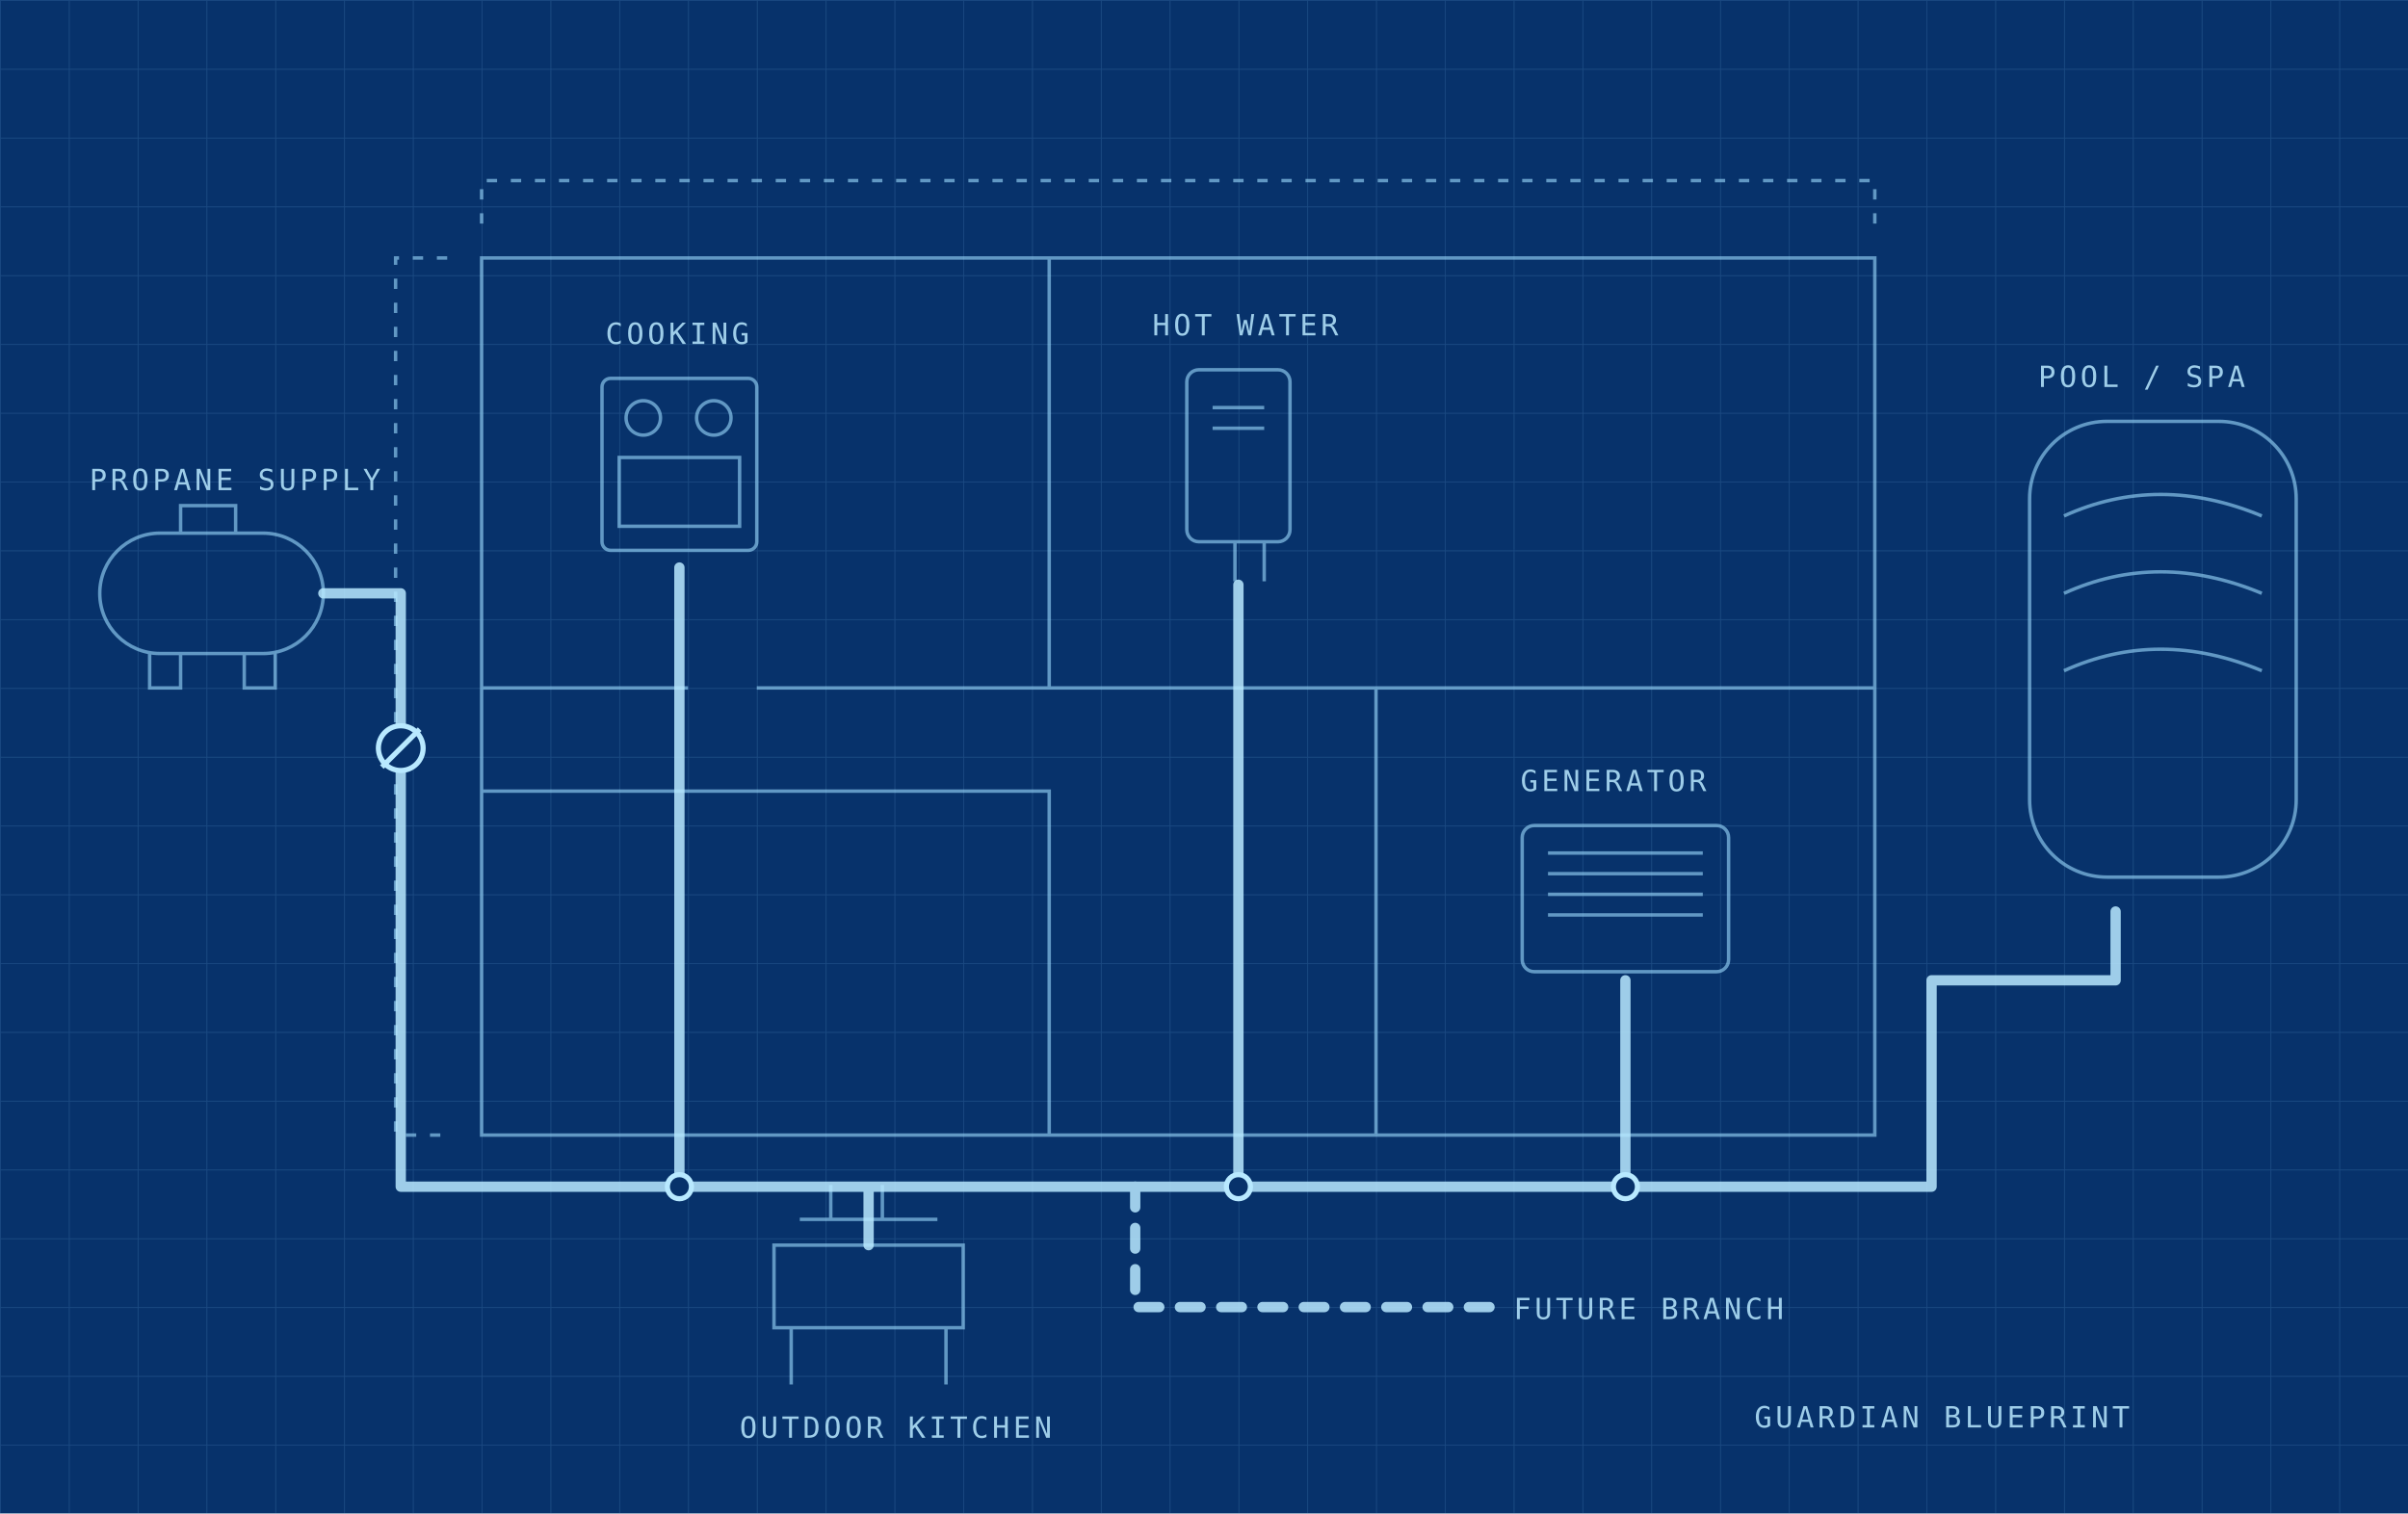
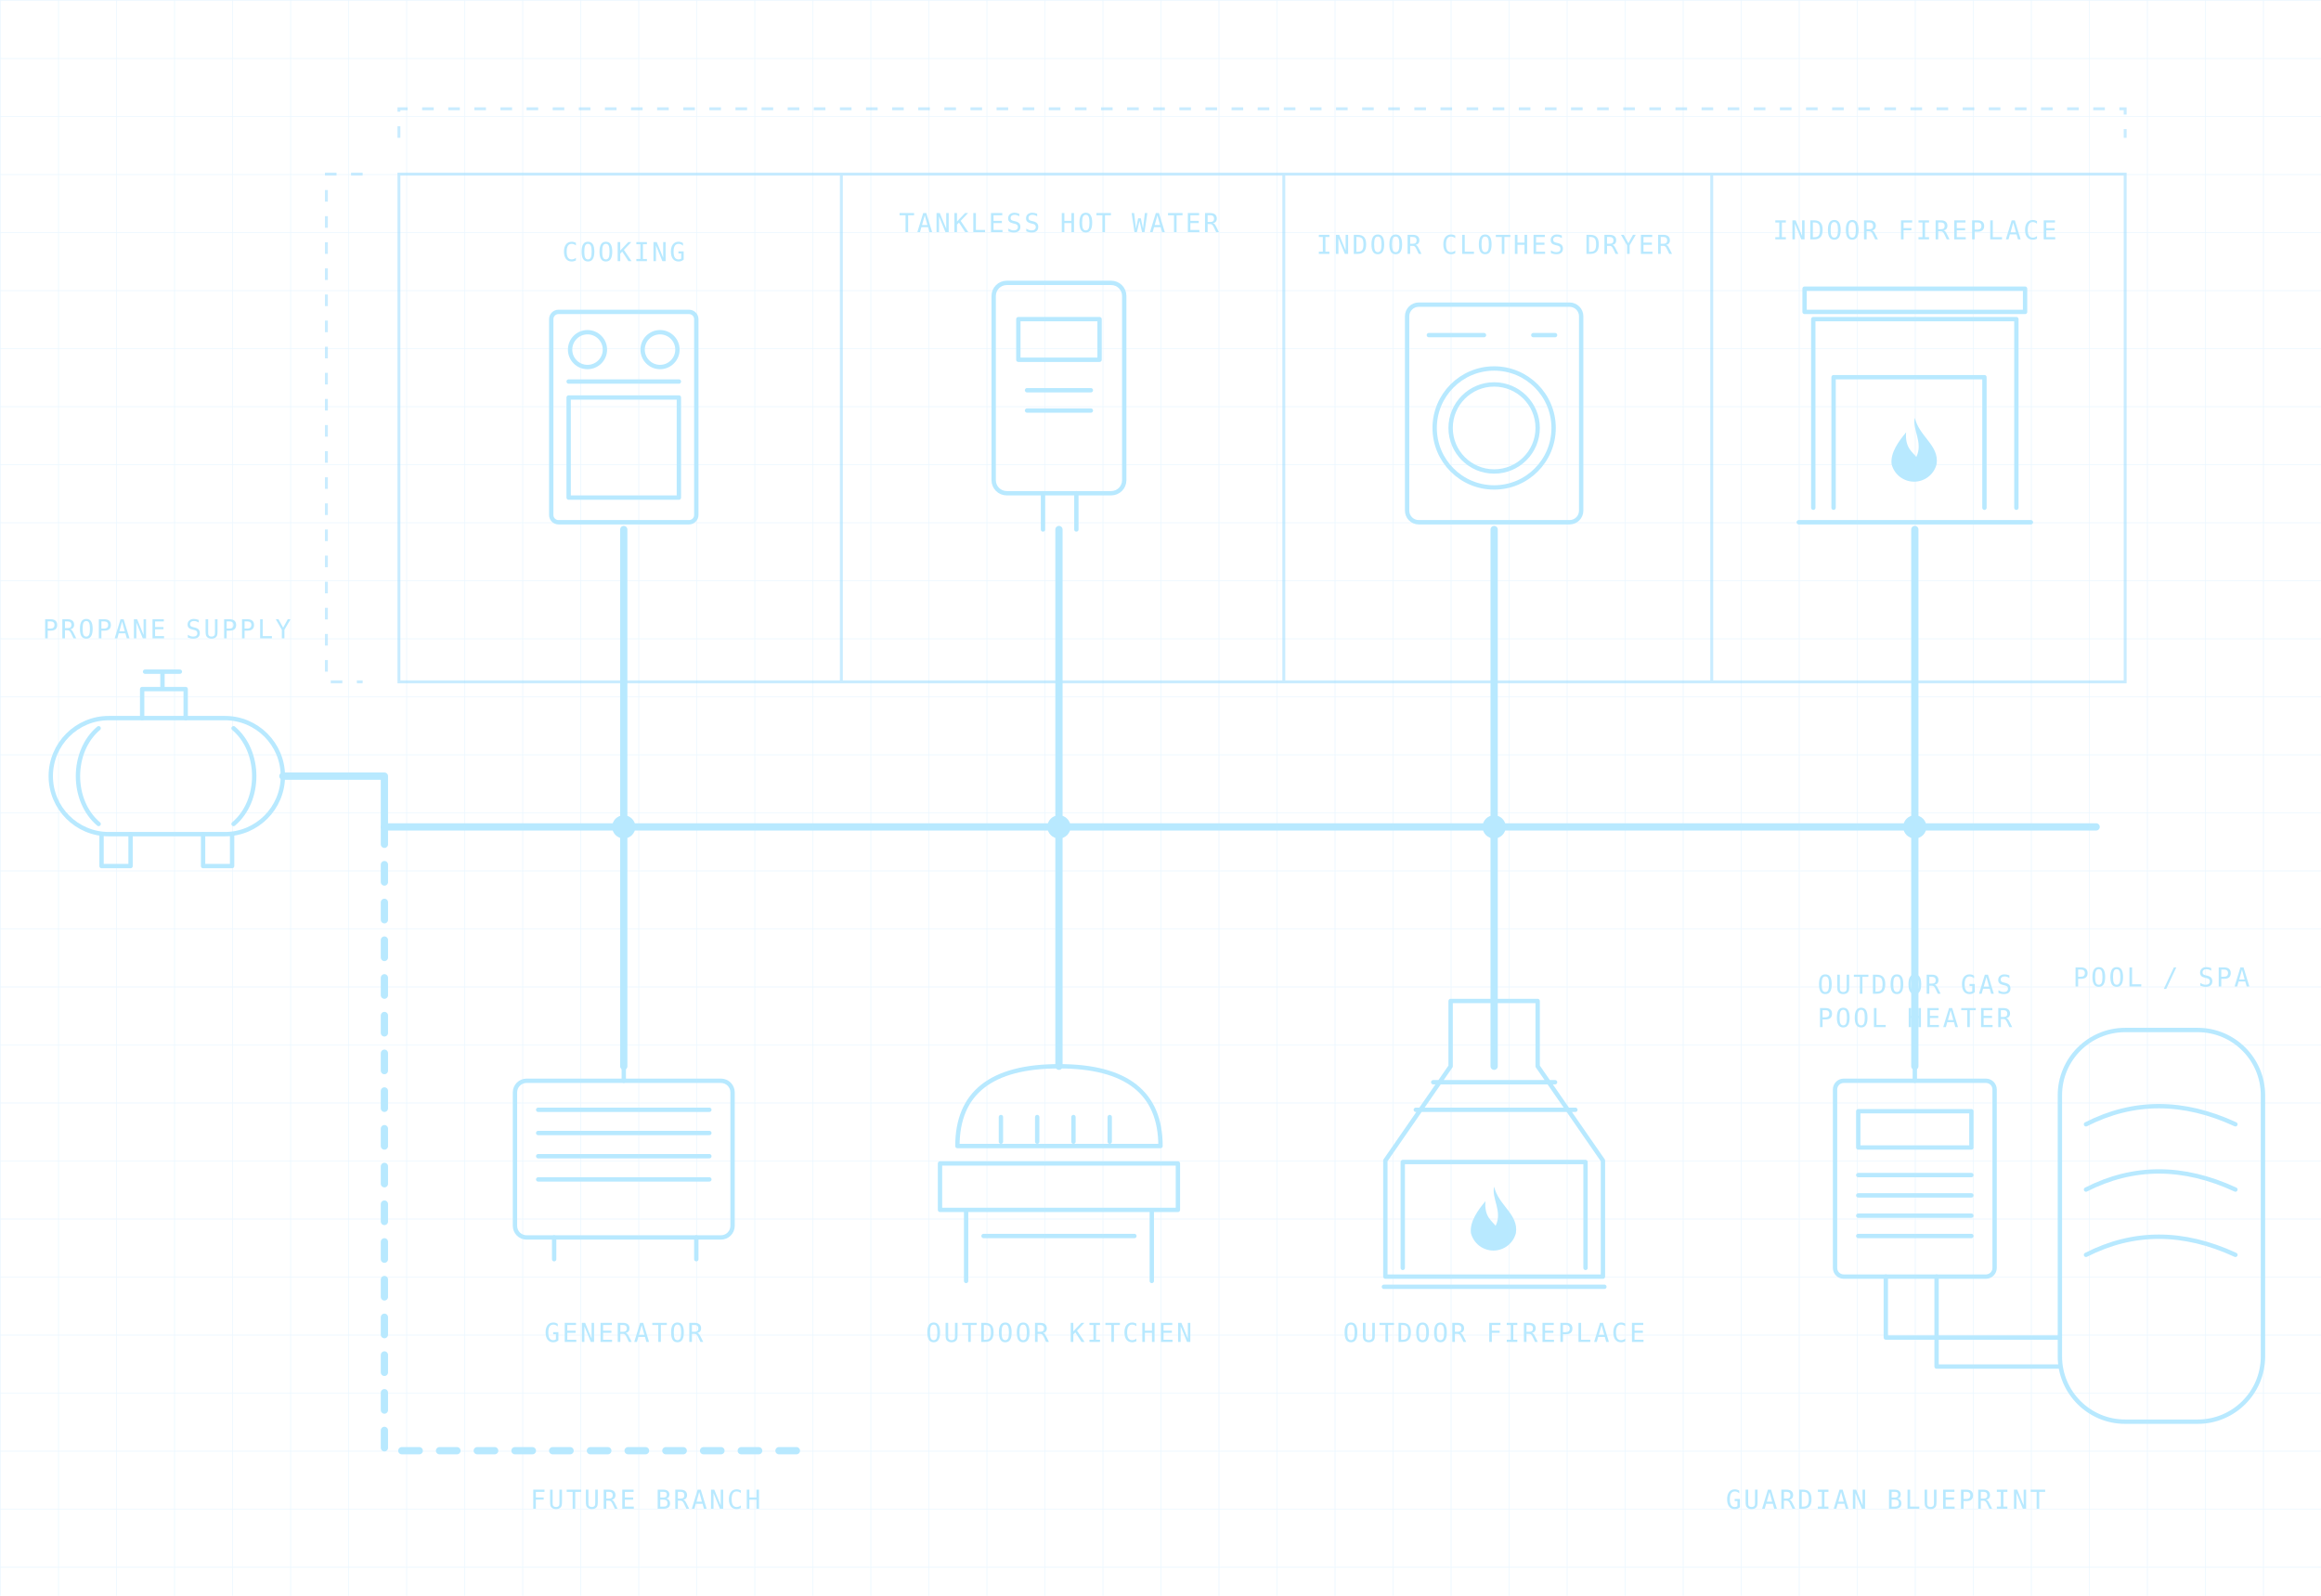
- <svg xmlns="http://www.w3.org/2000/svg" viewBox="0 0 1400 880" fill="none">
+ <svg xmlns="http://www.w3.org/2000/svg" viewBox="0 0 1600 1100" fill="none">
  <defs>
    <pattern id="grid" width="40" height="40" patternUnits="userSpaceOnUse">
-       <path d="M40 0H0v40" stroke="#87caff" stroke-opacity=".15" />
+       <path d="M40 0H0v40" stroke="#87caff" stroke-opacity=".16" />
    </pattern>
+     <g id="flame">
+       <path d="M0-24C3-11 17-5 15 8A16 16 0 0 1-16 8C-17 0-11-8-6-14C-7-3-1 0 1 3C6-7-2-16 0-24Z" fill="#b8e9ff" stroke="none" />
+     </g>
  </defs>
-   <path fill="#07326b" d="M0 0h1400v880H0z" />
-   <path fill="url(#grid)" d="M0 0h1400v880H0z" />
-   <g stroke="#9ddcff" stroke-width="2" opacity=".6">
-     <path d="M280 150h810v510H280zM610 150v250h480M280 460h330v200M800 400v260M280 400h120M440 400h170" />
-     <path d="M280 130v-25h810v25M260 150h-30v510h30" stroke-dasharray="6 8" />
-     <rect x="58" y="310" width="130" height="70" rx="35" />
-     <path d="M105 310v-16h32v16m-50 70v20h18v-20m37 0v20h18v-20" />
-     <rect x="350" y="220" width="90" height="100" rx="5" />
-     <circle cx="374" cy="243" r="10" />
-     <circle cx="415" cy="243" r="10" />
-     <path d="M360 266h70v40h-70z" />
-     <rect x="690" y="215" width="60" height="100" rx="7" />
-     <path d="M705 237h30m-30 12h30m-17 66v23m17-23v23" />
-     <rect x="885" y="480" width="120" height="85" rx="7" />
-     <path d="M900 496h90m-90 12h90m-90 12h90m-90 12h90" />
-     <rect x="1180" y="245" width="155" height="265" rx="45" />
-     <path d="M1200 300q55-25 115 0m-115 45q55-25 115 0m-115 45q55-25 115 0" />
-     <path d="M450 724h110v48H450zm10 48v33m90-33v33m-85-96h80m-62-20v20m30-20v20" />
+   <path fill="url(#grid)" d="M0 0h1600v1100H0z" />
+   <g stroke="#9ddcff" stroke-width="2" stroke-opacity=".55">
+     <path d="M275 120h1190v350H275zM580 120v350M885 120v350M1180 120v350" />
+     <path d="M275 95v-20h1190v20M250 120h-25v350h25" stroke-dasharray="8 10" />
  </g>
-   <g stroke="#b8e9ff" stroke-width="6" stroke-linecap="round" stroke-linejoin="round" opacity=".85">
-     <path d="M188 345h45v345h890V570h107V530M395 330v360m325-350v350m225-120v120M505 690v34" />
-     <path d="M660 690v70h210" stroke-dasharray="12 12" />
+   <g stroke="#b8e9ff" stroke-width="5" stroke-linecap="round" stroke-linejoin="round">
+     <path d="M195 535h70v35h1180M430 570V365M730 570V365M1030 570V365M1320 570V365M430 570v165M730 570v165M1030 570v165M1320 570v165" />
+     <path d="M265 570v430h290" stroke-dasharray="12 14" />
  </g>
-   <g fill="#07326b" stroke="#b8e9ff" stroke-width="3">
-     <circle cx="233" cy="435" r="13" />
-     <path d="m222 446 22-22" />
-     <circle cx="395" cy="690" r="7" />
-     <circle cx="720" cy="690" r="7" />
-     <circle cx="945" cy="690" r="7" />
+   <g stroke="#b8e9ff" stroke-width="3" stroke-linejoin="round" stroke-linecap="round">
+     <rect x="35" y="495" width="160" height="80" rx="40" />
+     <path d="M98 495v-20h30v20M112 475v-12m-12 0h24M70 575v22h20v-22m50 0v22h20v-22M68 502c-19 16-19 50 0 66m93-66c19 16 19 50 0 66" />
+     <rect x="380" y="215" width="100" height="145" rx="5" />
+     <circle cx="405" cy="241" r="12" />
+     <circle cx="455" cy="241" r="12" />
+     <path d="M392 274h76v69h-76zm0-11h76" />
+     <rect x="685" y="195" width="90" height="145" rx="9" />
+     <path d="M702 220h56v28h-56zm6 49h44m-44 14h44m-33 57v25m23-25v25" />
+     <rect x="970" y="210" width="120" height="150" rx="8" />
+     <circle cx="1030" cy="295" r="41" />
+     <circle cx="1030" cy="295" r="30" />
+     <path d="M985 231h38m34 0h15" />
+     <path d="M1250 350V220h140v130m-150 10h160m-156-145h152v-16h-152zm20 135v-90h104v90" />
+     <use href="#flame" transform="translate(1320 312)" />
+     <rect x="355" y="745" width="150" height="108" rx="8" />
+     <path d="M371 765h118m-118 16h118m-118 16h118m-118 16h118m-107 40v15m98-15v15M430 735v10" />
+     <path d="M660 790q0-55 70-55t70 55zm-12 12h164v32H648zm18 32v49m128-49v49m-116-31h104M690 787v-17m25 17v-17m25 17v-17m25 17v-17" />
+     <path d="M1000 735v-45h60v45l45 65v80H955v-80zm-33 139v-73h126v73m-139 13h152M988 746h84m-96 19h110" />
+     <use href="#flame" transform="translate(1030 842)" />
+     <rect x="1265" y="745" width="110" height="135" rx="6" />
+     <path d="M1320 735v10m-39 21h78v25h-78zm0 44h78m-78 14h78m-78 14h78m-78 14h78M1300 880v42h120m-85-42v62h85" />
+     <rect x="1420" y="710" width="140" height="270" rx="45" />
+     <path d="M1438 775q49-25 103 0m-103 45q49-25 103 0m-103 45q49-25 103 0" />
  </g>
-   <g fill="#b8e9ff" font-family="monospace" font-size="17" letter-spacing="2" opacity=".85">
-     <text x="52" y="285">PROPANE SUPPLY</text>
-     <text x="352" y="200">COOKING</text>
-     <text x="670" y="195">HOT WATER</text>
-     <text x="884" y="460">GENERATOR</text>
-     <text x="1185" y="225">POOL / SPA</text>
-     <text x="430" y="836">OUTDOOR KITCHEN</text>
-     <text x="880" y="767">FUTURE BRANCH</text>
-     <text x="1020" y="830">GUARDIAN BLUEPRINT</text>
+   <g fill="#b8e9ff">
+     <circle cx="430" cy="570" r="8" />
+     <circle cx="730" cy="570" r="8" />
+     <circle cx="1030" cy="570" r="8" />
+     <circle cx="1320" cy="570" r="8" />
+   </g>
+   <g fill="#b8e9ff" font-family="monospace" font-size="18" letter-spacing="1.5" text-anchor="middle">
+     <text x="115" y="440">PROPANE SUPPLY</text>
+     <text x="430" y="180">COOKING</text>
+     <text x="730" y="160">TANKLESS HOT WATER</text>
+     <text x="1030" y="175">INDOOR CLOTHES DRYER</text>
+     <text x="1320" y="165">INDOOR FIREPLACE</text>
+     <text x="430" y="925">GENERATOR</text>
+     <text x="730" y="925">OUTDOOR KITCHEN</text>
+     <text x="1030" y="925">OUTDOOR FIREPLACE</text>
+     <text x="1320" y="685">OUTDOOR GAS</text>
+     <text x="1320" y="708">POOL HEATER</text>
+     <text x="1490" y="680">POOL / SPA</text>
+     <text x="445" y="1040">FUTURE BRANCH</text>
+     <text x="1300" y="1040">GUARDIAN BLUEPRINT</text>
  </g>
</svg>
